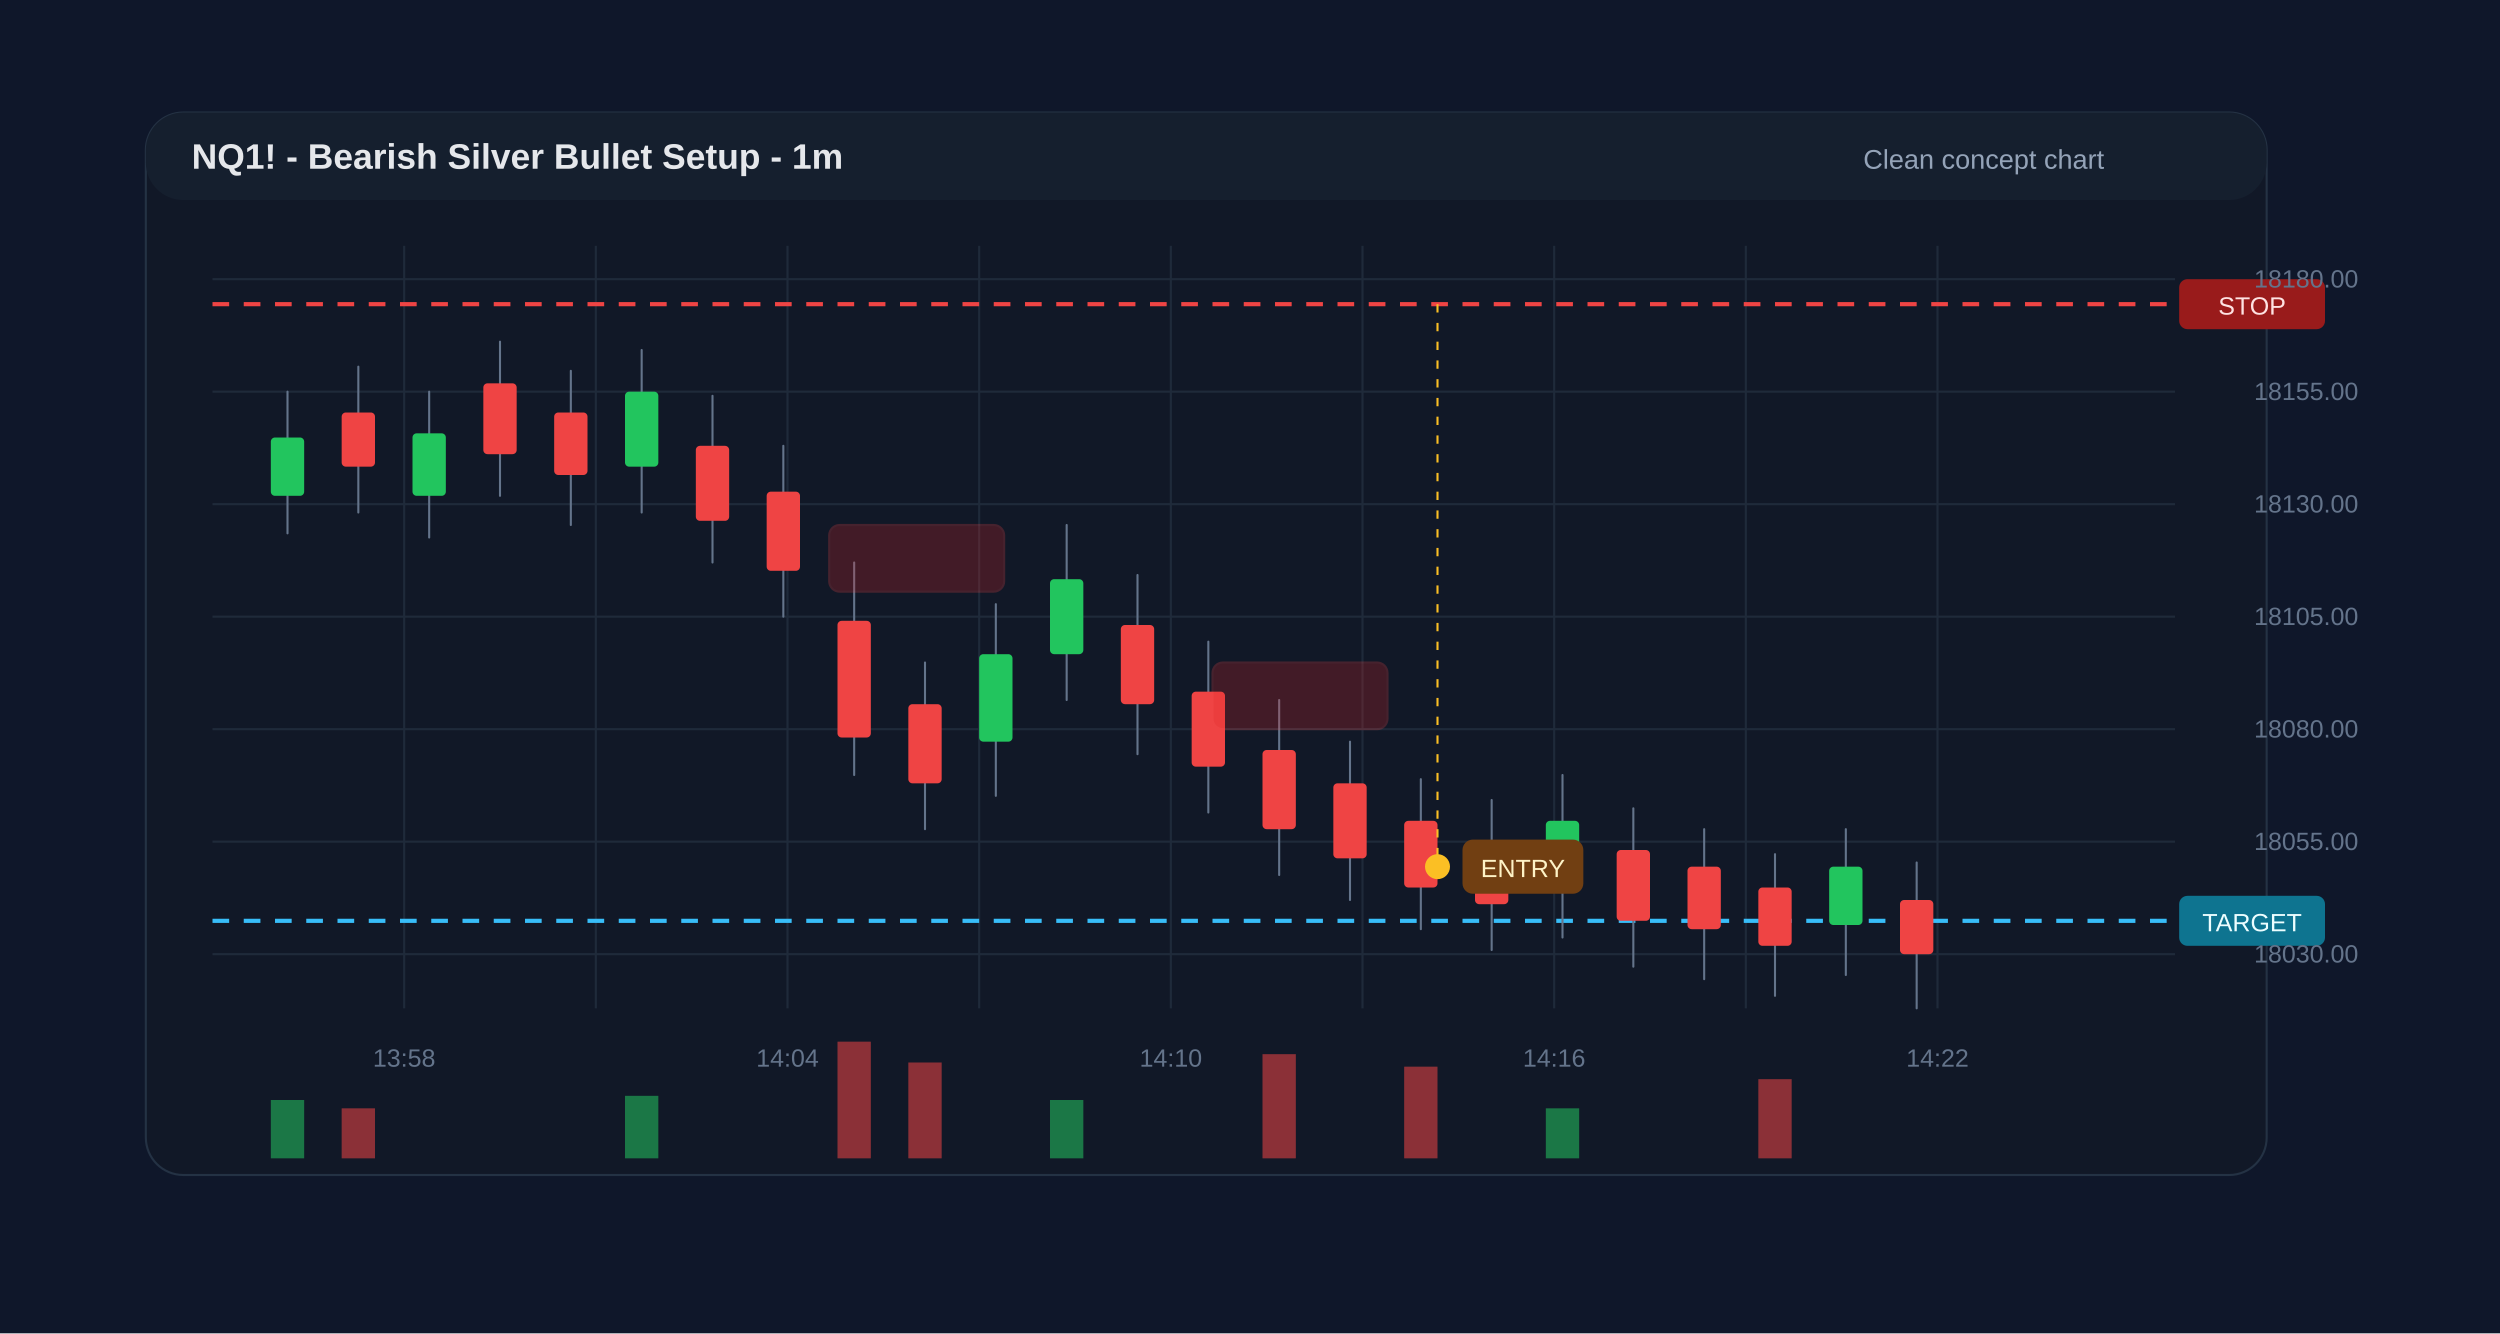
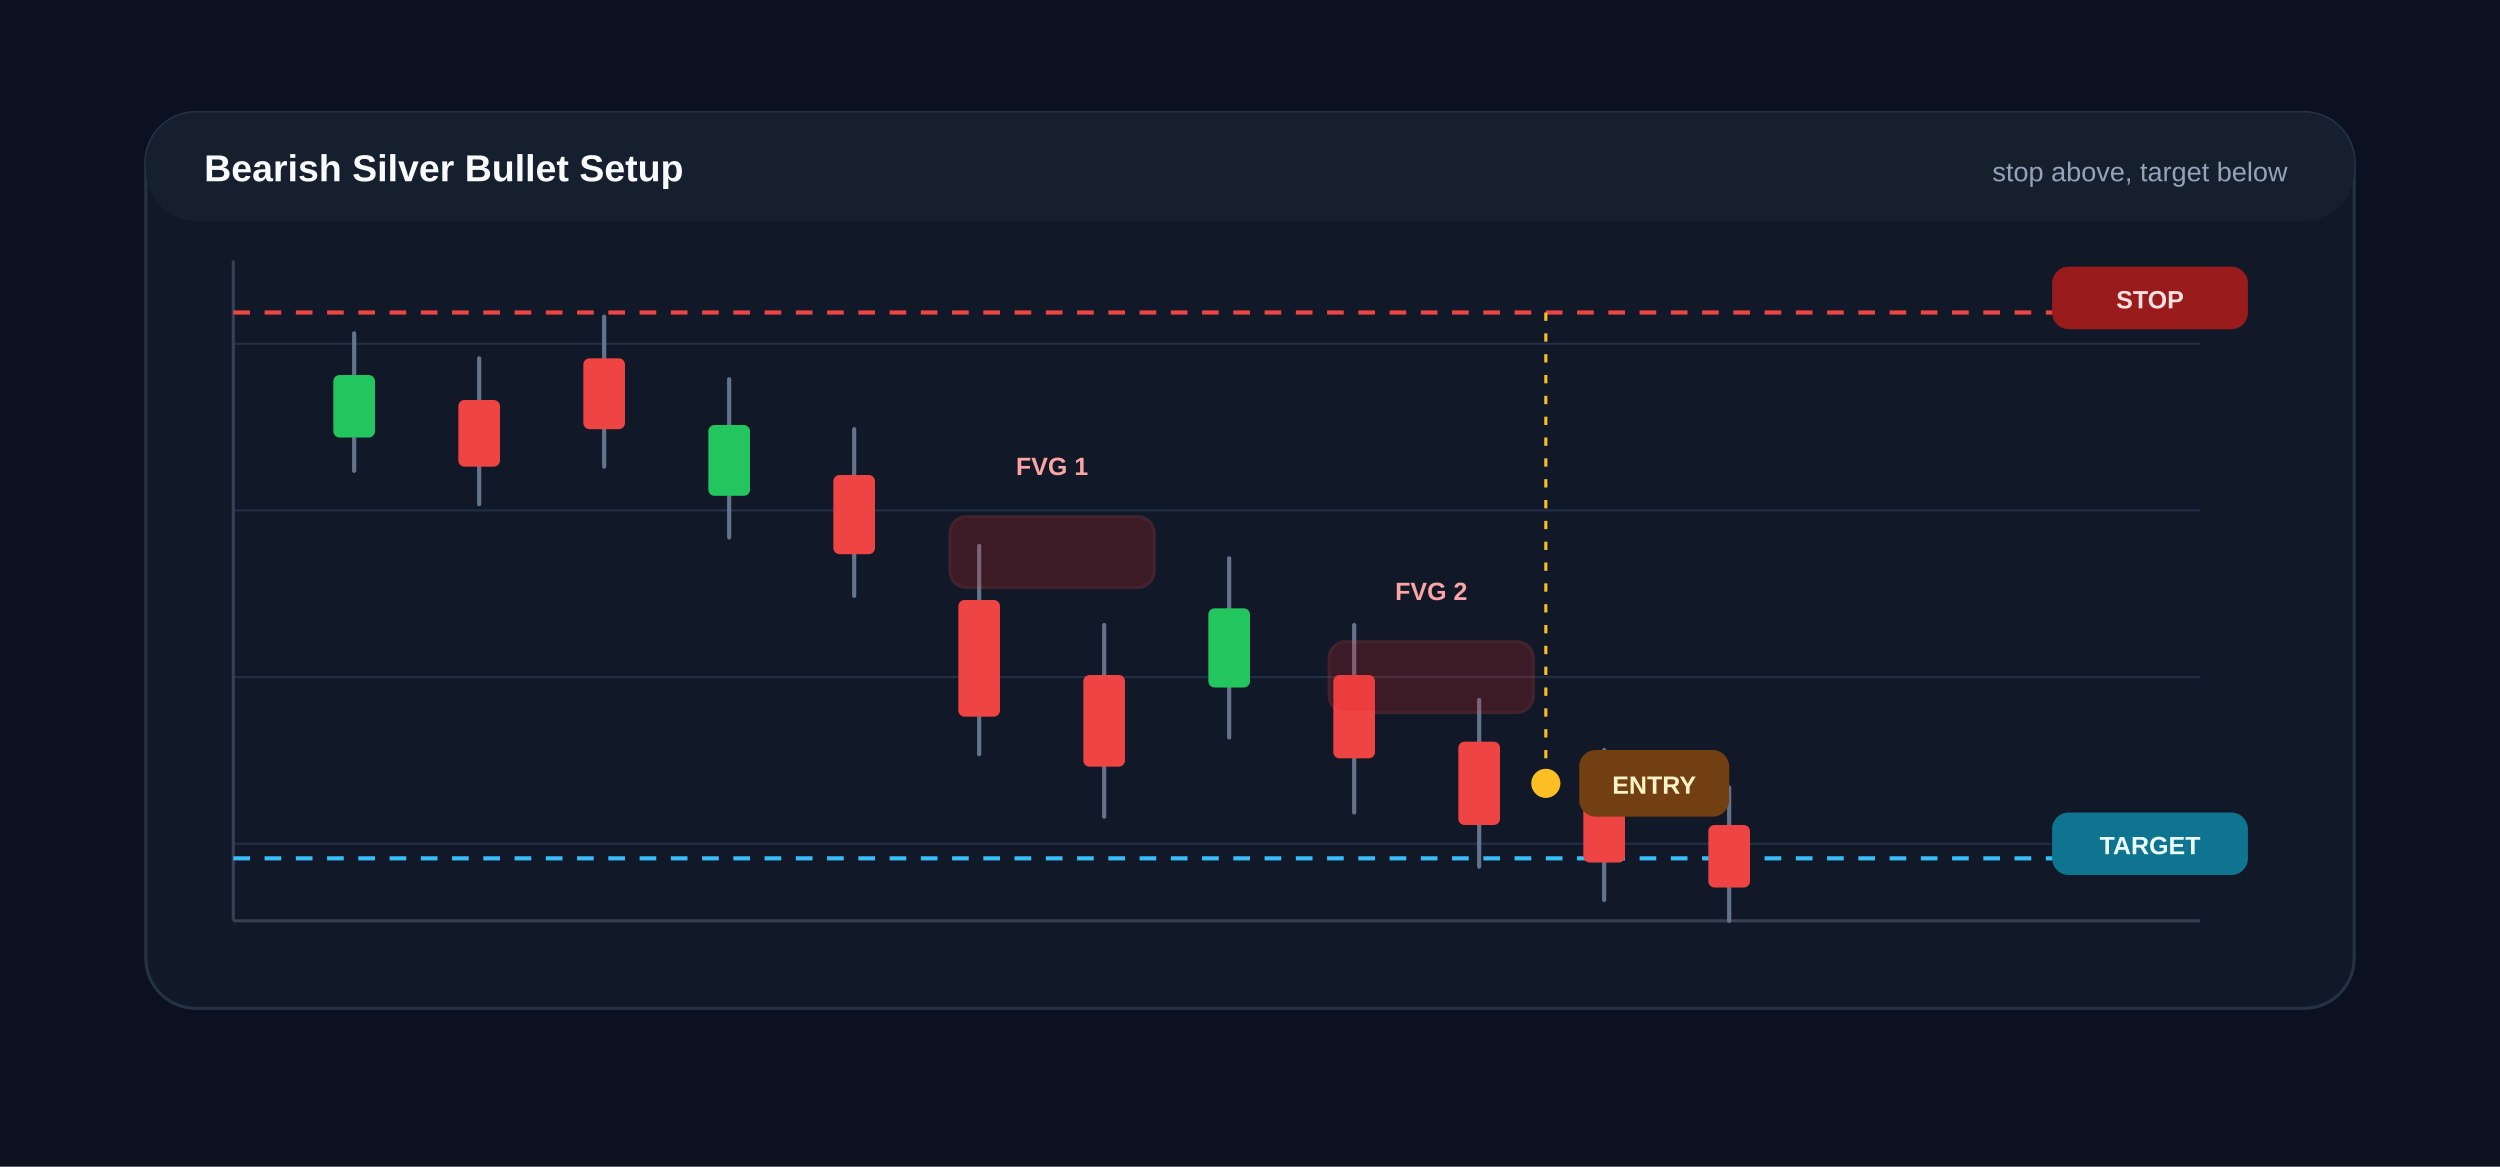
- <svg xmlns="http://www.w3.org/2000/svg" width="1200" height="640" viewBox="0 0 1200 640" role="img" aria-labelledby="title desc">
-   <rect width="1200" height="640" fill="#0f172a" />
-   <rect x="70" y="54" width="1018" height="510" rx="18" fill="#111827" stroke="#243244" />
-   <rect x="70" y="54" width="1018" height="42" rx="18" fill="#151f2e" />
-   <text x="92" y="81" fill="#e5e7eb" font-family="Arial, sans-serif" font-size="17" font-weight="700">NQ1! - Bearish Silver Bullet Setup - 1m</text>
-   <text x="1010" y="81" fill="#94a3b8" font-family="Arial, sans-serif" font-size="13" text-anchor="end">Clean concept chart</text>
-   <g stroke="#1f2a3a" stroke-width="1">
-     <line x1="102" y1="134" x2="1044" y2="134" />
-     <line x1="102" y1="188" x2="1044" y2="188" />
-     <line x1="102" y1="242" x2="1044" y2="242" />
-     <line x1="102" y1="296" x2="1044" y2="296" />
-     <line x1="102" y1="350" x2="1044" y2="350" />
-     <line x1="102" y1="404" x2="1044" y2="404" />
-     <line x1="102" y1="458" x2="1044" y2="458" />
-     <line x1="194" y1="118" x2="194" y2="484" />
-     <line x1="286" y1="118" x2="286" y2="484" />
-     <line x1="378" y1="118" x2="378" y2="484" />
-     <line x1="470" y1="118" x2="470" y2="484" />
-     <line x1="562" y1="118" x2="562" y2="484" />
-     <line x1="654" y1="118" x2="654" y2="484" />
-     <line x1="746" y1="118" x2="746" y2="484" />
-     <line x1="838" y1="118" x2="838" y2="484" />
-     <line x1="930" y1="118" x2="930" y2="484" />
+ <svg xmlns="http://www.w3.org/2000/svg" width="1200" height="560" viewBox="0 0 1200 560" role="img" aria-labelledby="title desc">
+   <defs>
+     <style>
+       .bg{fill:#0b1120}
+       .panel{fill:#111827;stroke:#243244;stroke-width:1.5}
+       .header{fill:#151f2e}
+       .grid{stroke:#223047;stroke-width:1}
+       .axis{stroke:#334155;stroke-width:1.5}
+       .wick{stroke:#64748b;stroke-width:2;stroke-linecap:round}
+       .up{fill:#22c55e}
+       .down{fill:#ef4444}
+       .text{fill:#f8fafc;font-family:Arial,sans-serif}
+       .muted{fill:#94a3b8;font-family:Arial,sans-serif}
+     </style>
+   </defs>
+   <rect width="1200" height="560" class="bg" />
+   <rect x="70" y="54" width="1060" height="430" rx="24" class="panel" />
+   <rect x="70" y="54" width="1060" height="52" rx="24" class="header" />
+   <text x="98" y="87" class="text" font-size="18" font-weight="700">Bearish Silver Bullet Setup</text>
+   <text x="1098" y="87" class="muted" font-size="13" text-anchor="end">stop above, target below</text>
+   <g>
+     <line x1="112" y1="165" x2="1056" y2="165" class="grid" />
+     <line x1="112" y1="245" x2="1056" y2="245" class="grid" />
+     <line x1="112" y1="325" x2="1056" y2="325" class="grid" />
+     <line x1="112" y1="405" x2="1056" y2="405" class="grid" />
+     <line x1="112" y1="125" x2="112" y2="442" class="axis" />
+     <line x1="112" y1="442" x2="1056" y2="442" class="axis" />
  </g>
-   <g stroke-width="2" stroke-dasharray="8 7">
-     <line x1="102" y1="146" x2="1044" y2="146" stroke="#ef4444" />
-     <line x1="102" y1="442" x2="1044" y2="442" stroke="#38bdf8" />
+   <g stroke-dasharray="8 7" stroke-width="2">
+     <line x1="112" y1="150" x2="1056" y2="150" stroke="#ef4444" />
+     <line x1="112" y1="412" x2="1056" y2="412" stroke="#38bdf8" />
  </g>
-   <rect x="1046" y="134" width="70" height="24" rx="4" fill="#991b1b" />
-   <text x="1081" y="151" fill="#fee2e2" font-family="Arial, sans-serif" font-size="12" text-anchor="middle">STOP</text>
-   <rect x="1046" y="430" width="70" height="24" rx="4" fill="#0e7490" />
-   <text x="1081" y="447" fill="#ecfeff" font-family="Arial, sans-serif" font-size="12" text-anchor="middle">TARGET</text>
-   <g font-family="Arial, sans-serif" font-size="12" fill="#64748b" text-anchor="end">
-     <text x="1132" y="138">18180.00</text>
-     <text x="1132" y="192">18155.00</text>
-     <text x="1132" y="246">18130.00</text>
-     <text x="1132" y="300">18105.00</text>
-     <text x="1132" y="354">18080.00</text>
-     <text x="1132" y="408">18055.00</text>
-     <text x="1132" y="462">18030.00</text>
+   <rect x="985" y="128" width="94" height="30" rx="8" fill="#991b1b" />
+   <text x="1032" y="148" fill="#fee2e2" font-family="Arial,sans-serif" font-size="12" font-weight="700" text-anchor="middle">STOP</text>
+   <rect x="985" y="390" width="94" height="30" rx="8" fill="#0e7490" />
+   <text x="1032" y="410" fill="#ecfeff" font-family="Arial,sans-serif" font-size="12" font-weight="700" text-anchor="middle">TARGET</text>
+   <g>
+     <line x1="170" y1="160" x2="170" y2="226" class="wick" />
+     <rect x="160" y="180" width="20" height="30" rx="3" class="up" />
+     <line x1="230" y1="172" x2="230" y2="242" class="wick" />
+     <rect x="220" y="192" width="20" height="32" rx="3" class="down" />
+     <line x1="290" y1="152" x2="290" y2="224" class="wick" />
+     <rect x="280" y="172" width="20" height="34" rx="3" class="down" />
+     <line x1="350" y1="182" x2="350" y2="258" class="wick" />
+     <rect x="340" y="204" width="20" height="34" rx="3" class="up" />
+     <line x1="410" y1="206" x2="410" y2="286" class="wick" />
+     <rect x="400" y="228" width="20" height="38" rx="3" class="down" />
+     <line x1="470" y1="262" x2="470" y2="362" class="wick" />
+     <rect x="460" y="288" width="20" height="56" rx="3" class="down" />
+     <line x1="530" y1="300" x2="530" y2="392" class="wick" />
+     <rect x="520" y="324" width="20" height="44" rx="3" class="down" />
+     <line x1="590" y1="268" x2="590" y2="354" class="wick" />
+     <rect x="580" y="292" width="20" height="38" rx="3" class="up" />
+     <line x1="650" y1="300" x2="650" y2="390" class="wick" />
+     <rect x="640" y="324" width="20" height="40" rx="3" class="down" />
+     <line x1="710" y1="336" x2="710" y2="416" class="wick" />
+     <rect x="700" y="356" width="20" height="40" rx="3" class="down" />
+     <line x1="770" y1="360" x2="770" y2="432" class="wick" />
+     <rect x="760" y="378" width="20" height="36" rx="3" class="down" />
+     <line x1="830" y1="378" x2="830" y2="442" class="wick" />
+     <rect x="820" y="396" width="20" height="30" rx="3" class="down" />
  </g>
-   <g font-family="Arial, sans-serif" font-size="12" fill="#64748b" text-anchor="middle">
-     <text x="194" y="512">13:58</text>
-     <text x="378" y="512">14:04</text>
-     <text x="562" y="512">14:10</text>
-     <text x="746" y="512">14:16</text>
-     <text x="930" y="512">14:22</text>
-   </g>
-   <g stroke-linecap="round">
-     <line x1="138" y1="188" x2="138" y2="256" stroke="#64748b" />
-     <rect x="130" y="210" width="16" height="28" rx="2" fill="#22c55e" />
-     <line x1="172" y1="176" x2="172" y2="246" stroke="#64748b" />
-     <rect x="164" y="198" width="16" height="26" rx="2" fill="#ef4444" />
-     <line x1="206" y1="188" x2="206" y2="258" stroke="#64748b" />
-     <rect x="198" y="208" width="16" height="30" rx="2" fill="#22c55e" />
-     <line x1="240" y1="164" x2="240" y2="238" stroke="#64748b" />
-     <rect x="232" y="184" width="16" height="34" rx="2" fill="#ef4444" />
-     <line x1="274" y1="178" x2="274" y2="252" stroke="#64748b" />
-     <rect x="266" y="198" width="16" height="30" rx="2" fill="#ef4444" />
-     <line x1="308" y1="168" x2="308" y2="246" stroke="#64748b" />
-     <rect x="300" y="188" width="16" height="36" rx="2" fill="#22c55e" />
-     <line x1="342" y1="190" x2="342" y2="270" stroke="#64748b" />
-     <rect x="334" y="214" width="16" height="36" rx="2" fill="#ef4444" />
-     <line x1="376" y1="214" x2="376" y2="296" stroke="#64748b" />
-     <rect x="368" y="236" width="16" height="38" rx="2" fill="#ef4444" />
-     <line x1="410" y1="270" x2="410" y2="372" stroke="#64748b" />
-     <rect x="402" y="298" width="16" height="56" rx="2" fill="#ef4444" />
-     <line x1="444" y1="318" x2="444" y2="398" stroke="#64748b" />
-     <rect x="436" y="338" width="16" height="38" rx="2" fill="#ef4444" />
-     <line x1="478" y1="290" x2="478" y2="382" stroke="#64748b" />
-     <rect x="470" y="314" width="16" height="42" rx="2" fill="#22c55e" />
-     <line x1="512" y1="252" x2="512" y2="336" stroke="#64748b" />
-     <rect x="504" y="278" width="16" height="36" rx="2" fill="#22c55e" />
-     <line x1="546" y1="276" x2="546" y2="362" stroke="#64748b" />
-     <rect x="538" y="300" width="16" height="38" rx="2" fill="#ef4444" />
-     <line x1="580" y1="308" x2="580" y2="390" stroke="#64748b" />
-     <rect x="572" y="332" width="16" height="36" rx="2" fill="#ef4444" />
-     <line x1="614" y1="336" x2="614" y2="420" stroke="#64748b" />
-     <rect x="606" y="360" width="16" height="38" rx="2" fill="#ef4444" />
-     <line x1="648" y1="356" x2="648" y2="432" stroke="#64748b" />
-     <rect x="640" y="376" width="16" height="36" rx="2" fill="#ef4444" />
-     <line x1="682" y1="374" x2="682" y2="446" stroke="#64748b" />
-     <rect x="674" y="394" width="16" height="32" rx="2" fill="#ef4444" />
-     <line x1="716" y1="384" x2="716" y2="456" stroke="#64748b" />
-     <rect x="708" y="404" width="16" height="30" rx="2" fill="#ef4444" />
-     <line x1="750" y1="372" x2="750" y2="450" stroke="#64748b" />
-     <rect x="742" y="394" width="16" height="34" rx="2" fill="#22c55e" />
-     <line x1="784" y1="388" x2="784" y2="464" stroke="#64748b" />
-     <rect x="776" y="408" width="16" height="34" rx="2" fill="#ef4444" />
-     <line x1="818" y1="398" x2="818" y2="470" stroke="#64748b" />
-     <rect x="810" y="416" width="16" height="30" rx="2" fill="#ef4444" />
-     <line x1="852" y1="410" x2="852" y2="478" stroke="#64748b" />
-     <rect x="844" y="426" width="16" height="28" rx="2" fill="#ef4444" />
-     <line x1="886" y1="398" x2="886" y2="468" stroke="#64748b" />
-     <rect x="878" y="416" width="16" height="28" rx="2" fill="#22c55e" />
-     <line x1="920" y1="414" x2="920" y2="484" stroke="#64748b" />
-     <rect x="912" y="432" width="16" height="26" rx="2" fill="#ef4444" />
-   </g>
-   <rect x="398" y="252" width="84" height="32" rx="5" fill="#dc2626" opacity="0.24" stroke="#ef4444" />
-   <rect x="582" y="318" width="84" height="32" rx="5" fill="#dc2626" opacity="0.24" stroke="#ef4444" />
-   <circle cx="690" cy="416" r="6" fill="#fbbf24" />
-   <line x1="690" y1="146" x2="690" y2="416" stroke="#fbbf24" stroke-width="1" stroke-dasharray="4 5" />
-   <rect x="702" y="403" width="58" height="26" rx="5" fill="#713f12" />
-   <text x="731" y="421" fill="#fef3c7" font-family="Arial, sans-serif" font-size="12" text-anchor="middle">ENTRY</text>
-   <g opacity="0.55">
-     <rect x="130" y="528" width="16" height="28" fill="#22c55e" />
-     <rect x="164" y="532" width="16" height="24" fill="#ef4444" />
-     <rect x="300" y="526" width="16" height="30" fill="#22c55e" />
-     <rect x="402" y="500" width="16" height="56" fill="#ef4444" />
-     <rect x="436" y="510" width="16" height="46" fill="#ef4444" />
-     <rect x="504" y="528" width="16" height="28" fill="#22c55e" />
-     <rect x="606" y="506" width="16" height="50" fill="#ef4444" />
-     <rect x="674" y="512" width="16" height="44" fill="#ef4444" />
-     <rect x="742" y="532" width="16" height="24" fill="#22c55e" />
-     <rect x="844" y="518" width="16" height="38" fill="#ef4444" />
-   </g>
+   <rect x="456" y="248" width="98" height="34" rx="8" fill="#dc2626" opacity="0.22" stroke="#ef4444" stroke-width="1.5" />
+   <text x="505" y="228" fill="#fca5a5" font-family="Arial,sans-serif" font-size="12" font-weight="700" text-anchor="middle">FVG 1</text>
+   <rect x="638" y="308" width="98" height="34" rx="8" fill="#dc2626" opacity="0.22" stroke="#ef4444" stroke-width="1.5" />
+   <text x="687" y="288" fill="#fca5a5" font-family="Arial,sans-serif" font-size="12" font-weight="700" text-anchor="middle">FVG 2</text>
+   <line x1="742" y1="150" x2="742" y2="376" stroke="#fbbf24" stroke-width="1.5" stroke-dasharray="4 6" />
+   <circle cx="742" cy="376" r="7" fill="#fbbf24" />
+   <rect x="758" y="360" width="72" height="32" rx="8" fill="#713f12" />
+   <text x="794" y="381" fill="#fef3c7" font-family="Arial,sans-serif" font-size="12" font-weight="700" text-anchor="middle">ENTRY</text>
</svg>
